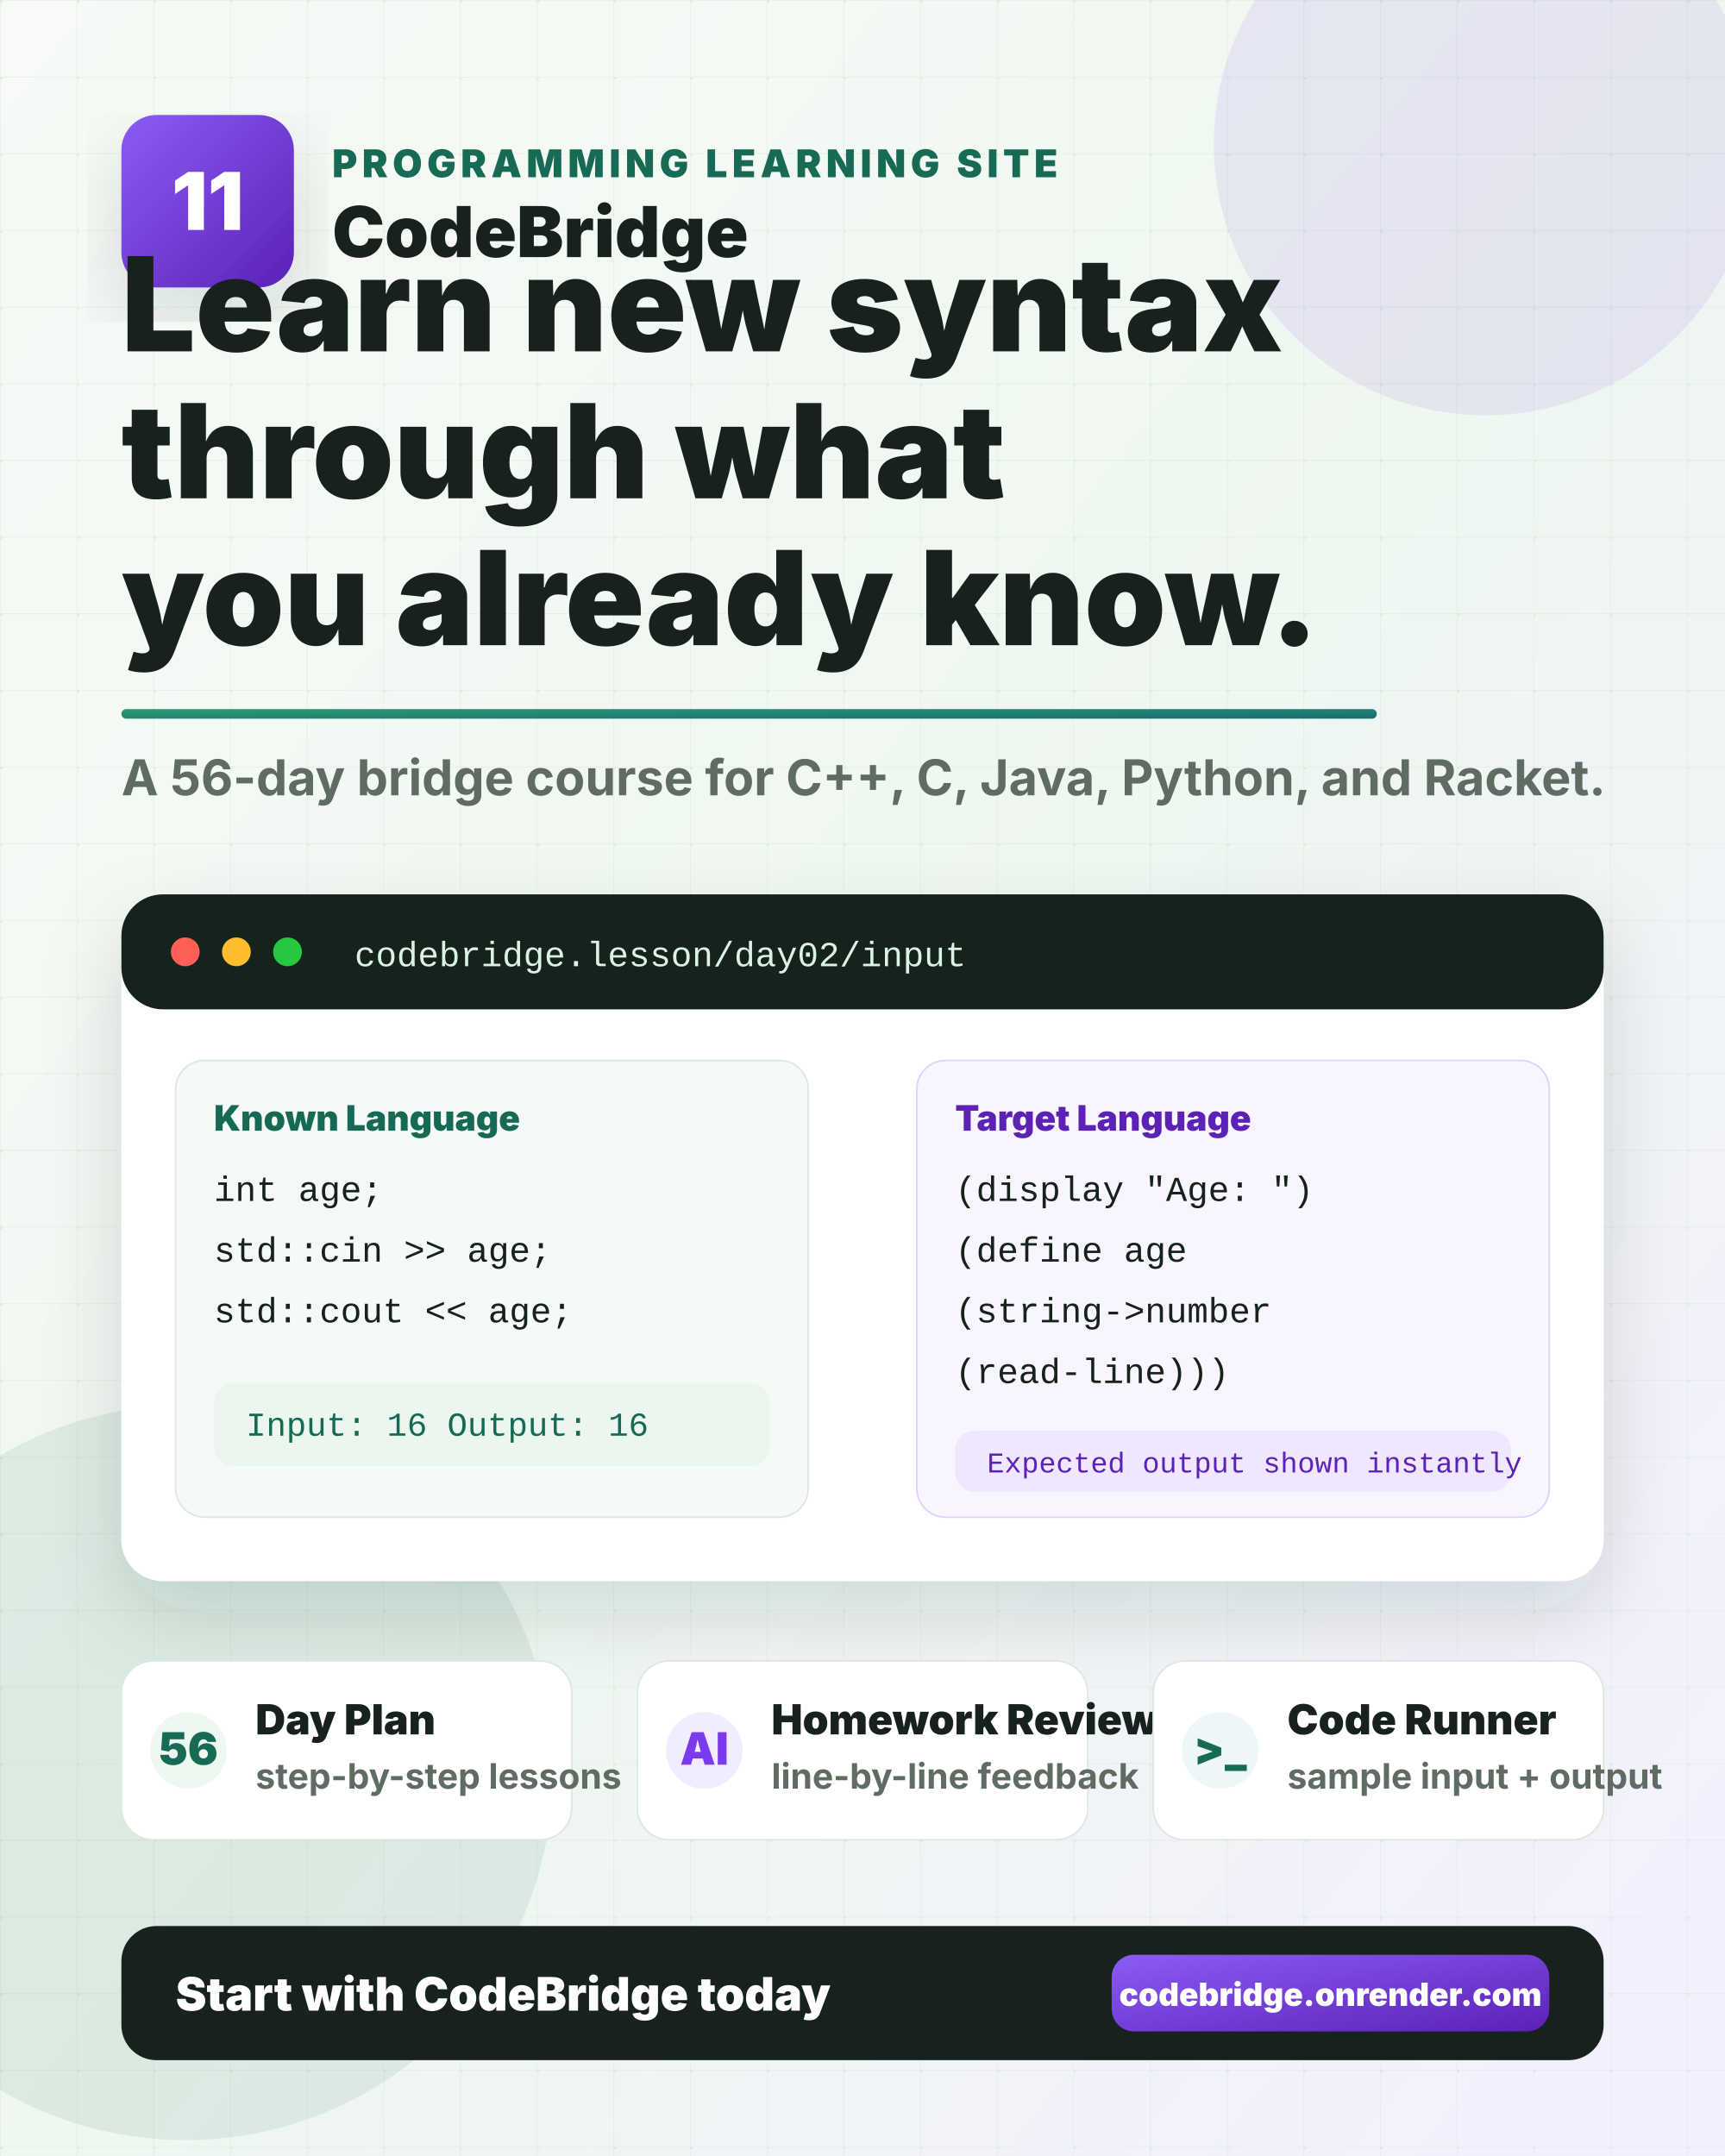
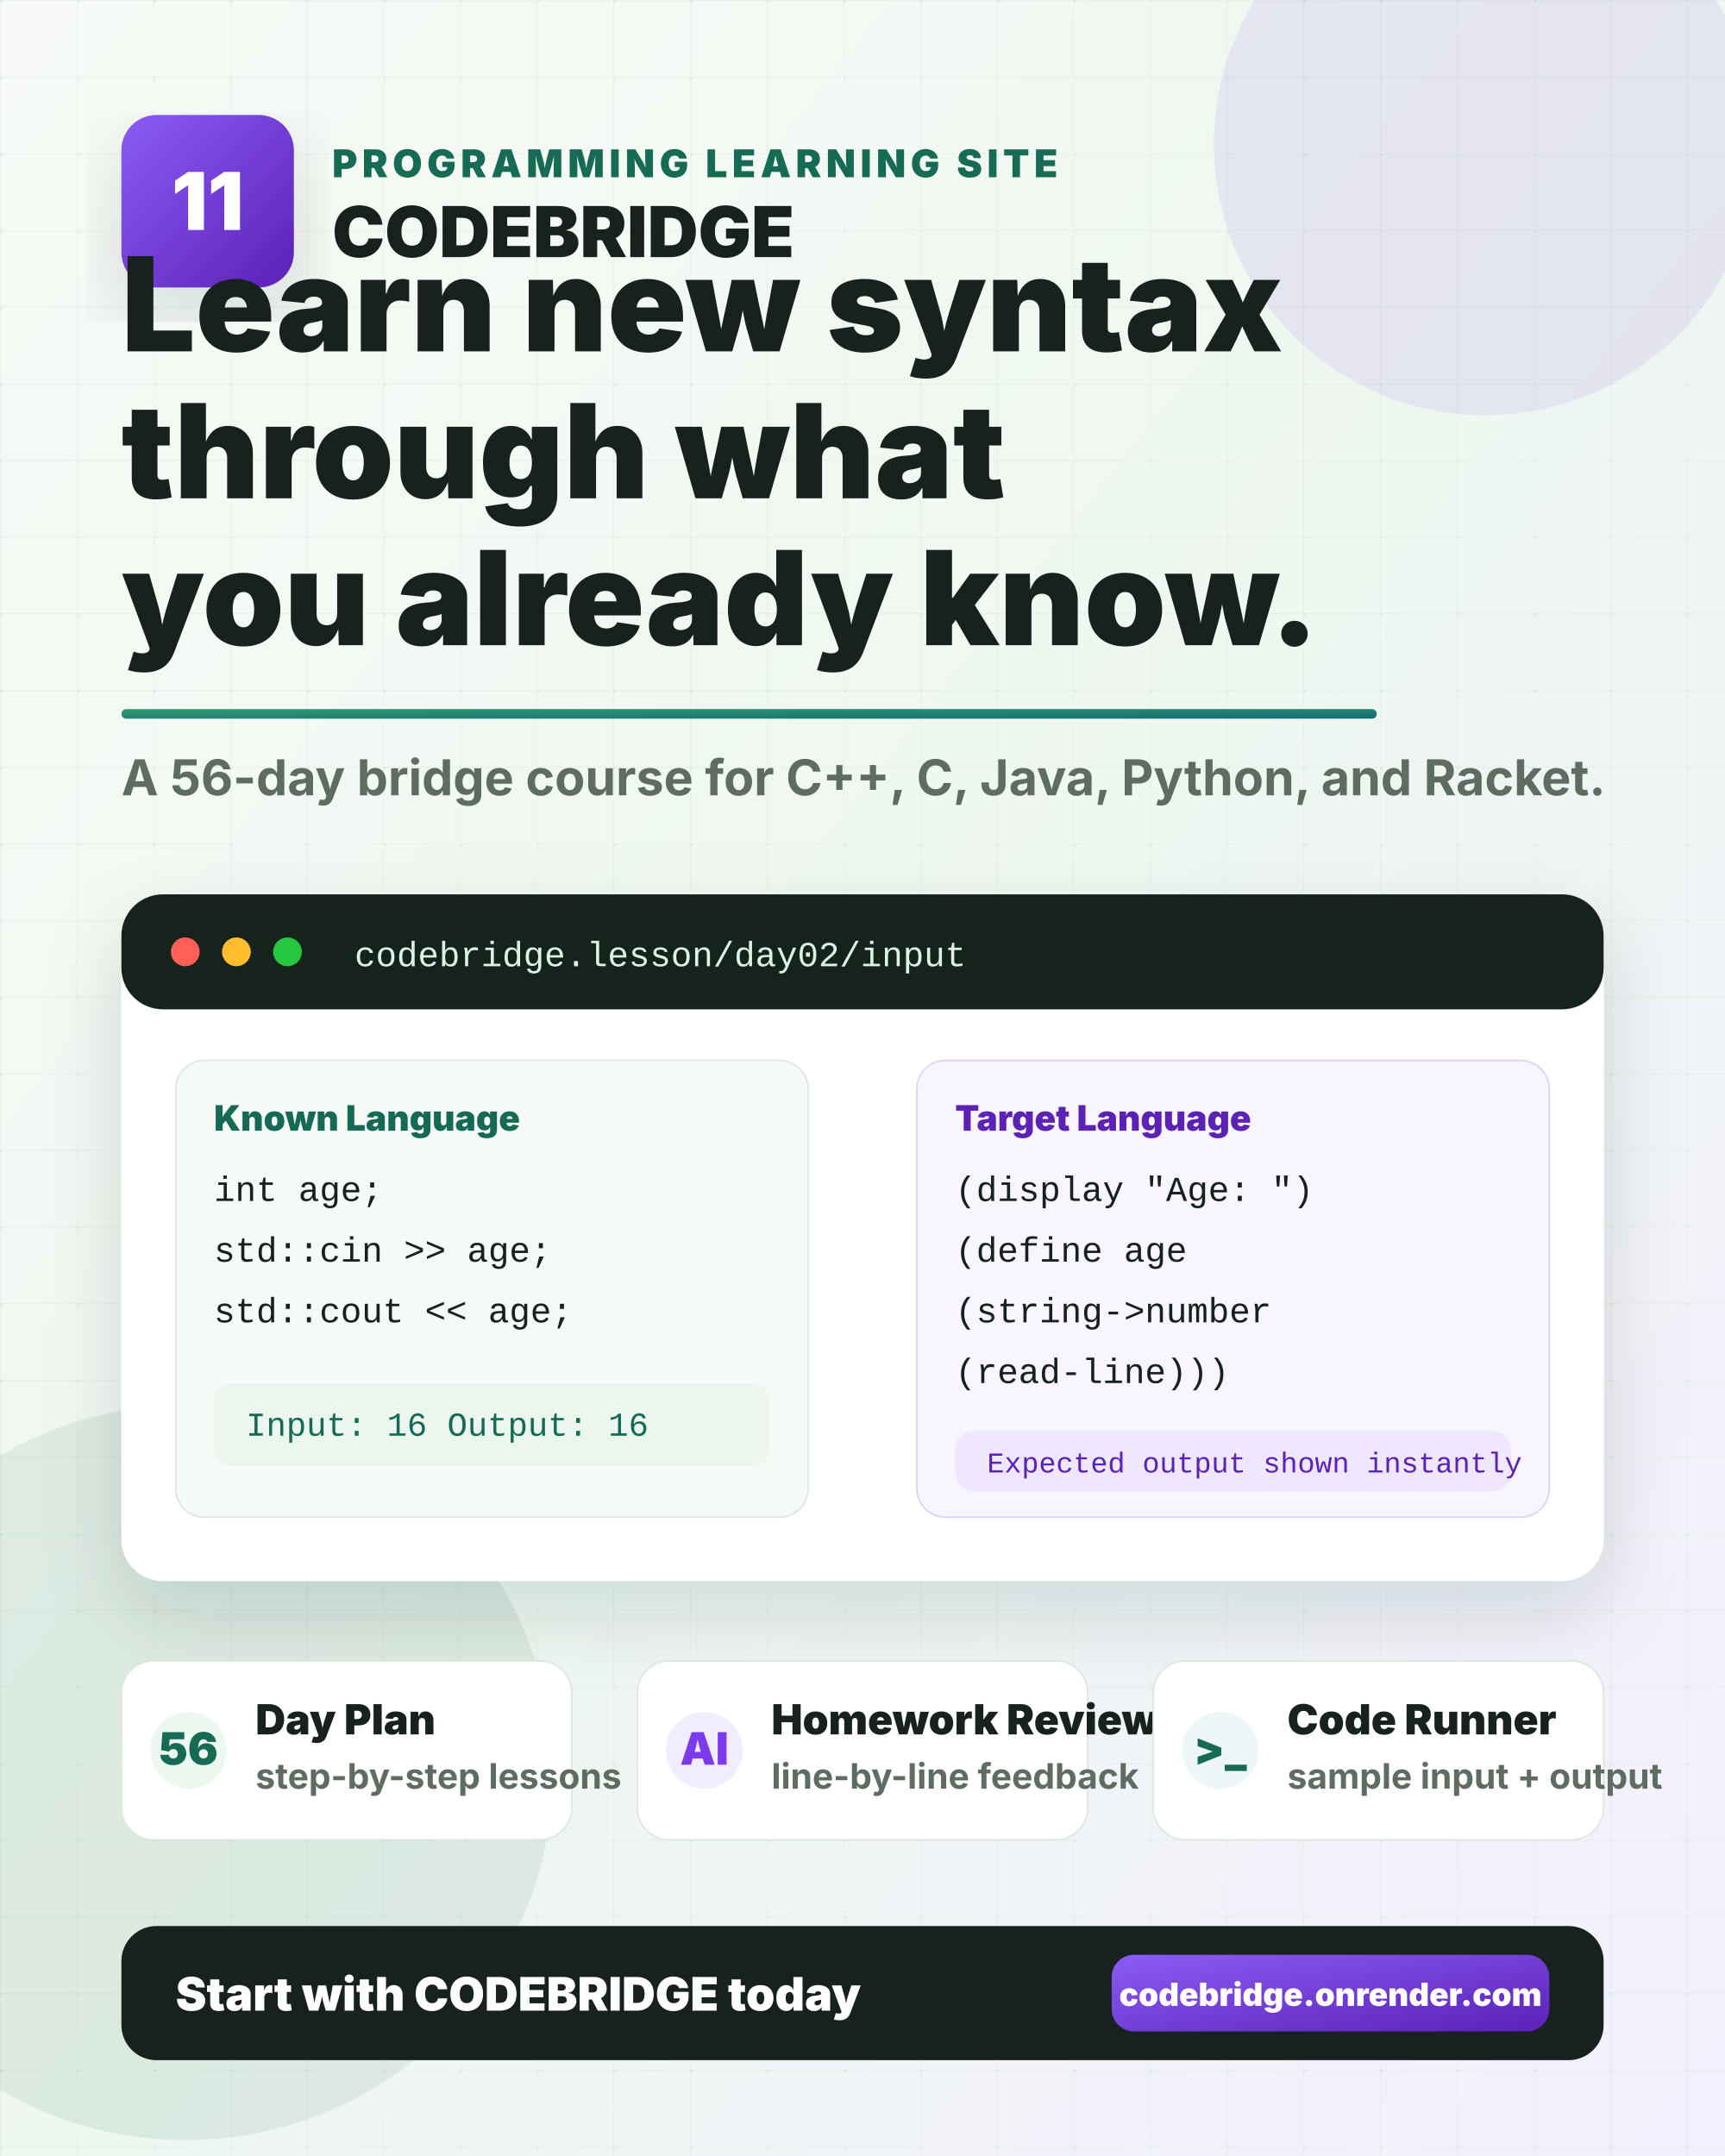
<svg xmlns="http://www.w3.org/2000/svg" width="1080" height="1350" viewBox="0 0 1080 1350" role="img" aria-labelledby="title desc">
  <defs>
    <linearGradient id="bg" x1="0" y1="0" x2="1" y2="1">
      <stop offset="0" stop-color="#f7faf6" />
      <stop offset="0.52" stop-color="#eef7f0" />
      <stop offset="1" stop-color="#f3efff" />
    </linearGradient>
    <linearGradient id="purple" x1="0" y1="0" x2="1" y2="1">
      <stop offset="0" stop-color="#8b5cf6" />
      <stop offset="1" stop-color="#5b21b6" />
    </linearGradient>
    <linearGradient id="green" x1="0" y1="0" x2="1" y2="1">
      <stop offset="0" stop-color="#2f9b72" />
      <stop offset="1" stop-color="#176b74" />
    </linearGradient>
    <pattern id="grid" width="48" height="48" patternUnits="userSpaceOnUse">
      <path d="M 48 0 L 0 0 0 48" fill="none" stroke="#dbe8dc" stroke-width="1" />
      <circle cx="0" cy="0" r="2" fill="#c9dccd" />
    </pattern>
    <filter id="shadow" x="-20%" y="-20%" width="140%" height="140%">
      <feDropShadow dx="0" dy="20" stdDeviation="24" flood-color="#20372d" flood-opacity="0.14" />
    </filter>
    <style>
      .sans { font-family: Inter, ui-sans-serif, system-ui, -apple-system, BlinkMacSystemFont, "Segoe UI", Arial, sans-serif; }
      .mono { font-family: "SFMono-Regular", Consolas, "Liberation Mono", Menlo, monospace; }
      .ink { fill: #17211d; }
      .muted { fill: #5e6c61; }
      .green { fill: #176b54; }
      .white { fill: #ffffff; }
      .small-caps { font-size: 24px; font-weight: 900; letter-spacing: 3px; }
      .card-title { font-size: 26px; font-weight: 900; }
      .card-copy { font-size: 22px; font-weight: 650; }
      .chip { font-size: 23px; font-weight: 900; }
    </style>
  </defs>
  <rect width="1080" height="1350" fill="url(#bg)" />
  <rect width="1080" height="1350" fill="url(#grid)" opacity="0.48" />
  <circle cx="930" cy="90" r="170" fill="#7c3aed" opacity="0.10" />
  <circle cx="116" cy="1110" r="230" fill="#27745a" opacity="0.10" />
  <g transform="translate(76 72)">
    <rect x="0" y="0" width="108" height="108" rx="22" fill="url(#purple)" filter="url(#shadow)" />
    <text class="sans white" x="54" y="72" text-anchor="middle" font-size="50" font-weight="950">11</text>
    <text class="sans green small-caps" x="132" y="39">PROGRAMMING LEARNING SITE</text>
-     <text class="sans ink" x="132" y="89" font-size="44" font-weight="950">CodeBridge</text>
+     <text class="sans ink" x="132" y="89" font-size="44" font-weight="950">CODEBRIDGE</text>
  </g>
  <g transform="translate(76 220)">
    <text class="sans ink" x="0" y="0" font-size="82" font-weight="950">Learn new syntax</text>
    <text class="sans ink" x="0" y="92" font-size="82" font-weight="950">through what</text>
    <text class="sans ink" x="0" y="184" font-size="82" font-weight="950">you already know.</text>
    <rect x="0" y="224" width="786" height="6" rx="3" fill="url(#green)" />
    <text class="sans muted" x="0" y="278" font-size="31" font-weight="650">A 56-day bridge course for C++, C, Java, Python, and Racket.</text>
  </g>
  <g transform="translate(76 560)" filter="url(#shadow)">
    <rect x="0" y="0" width="928" height="430" rx="26" fill="#ffffff" />
    <rect x="0" y="0" width="928" height="72" rx="26" fill="#17211d" />
    <circle cx="40" cy="36" r="9" fill="#ff5f57" />
    <circle cx="72" cy="36" r="9" fill="#ffbd2e" />
    <circle cx="104" cy="36" r="9" fill="#28c840" />
    <text class="mono" x="146" y="45" fill="#d9f3e5" font-size="22">codebridge.lesson/day02/input</text>
    <g transform="translate(34 104)">
      <rect width="396" height="286" rx="18" fill="#f5faf6" stroke="#dce8dd" />
      <text class="sans green" x="24" y="44" font-size="22" font-weight="950">Known Language</text>
      <text class="mono ink" x="24" y="88" font-size="22">int age;</text>
      <text class="mono ink" x="24" y="126" font-size="22">std::cin &gt;&gt; age;</text>
      <text class="mono ink" x="24" y="164" font-size="22">std::cout &lt;&lt; age;</text>
      <rect x="24" y="202" width="348" height="52" rx="12" fill="#eaf6ee" />
      <text class="mono green" x="44" y="235" font-size="21">Input: 16  Output: 16</text>
    </g>
    <g transform="translate(498 104)">
      <rect width="396" height="286" rx="18" fill="#f8f5ff" stroke="#ddd2ff" />
      <text class="sans" x="24" y="44" font-size="22" font-weight="950" fill="#5b21b6">Target Language</text>
      <text class="mono ink" x="24" y="88" font-size="22">(display "Age: ")</text>
      <text class="mono ink" x="24" y="126" font-size="22">(define age</text>
      <text class="mono ink" x="24" y="164" font-size="22">  (string-&gt;number</text>
      <text class="mono ink" x="24" y="202" font-size="22">   (read-line)))</text>
      <rect x="24" y="232" width="348" height="38" rx="12" fill="#eee7ff" />
      <text class="mono" x="44" y="258" font-size="18" fill="#5b21b6">Expected output shown instantly</text>
    </g>
  </g>
  <g transform="translate(76 1040)">
    <g>
      <rect width="282" height="112" rx="20" fill="#ffffff" stroke="#dce8dd" />
      <circle cx="42" cy="56" r="24" fill="#edf8f1" />
      <text class="sans green" x="42" y="65" text-anchor="middle" font-size="28" font-weight="950">56</text>
      <text class="sans ink card-title" x="84" y="46">Day Plan</text>
      <text class="sans muted card-copy" x="84" y="80">step-by-step lessons</text>
    </g>
    <g transform="translate(323 0)">
      <rect width="282" height="112" rx="20" fill="#ffffff" stroke="#dce8dd" />
      <circle cx="42" cy="56" r="24" fill="#f1ecff" />
      <text class="sans" x="42" y="65" text-anchor="middle" font-size="28" font-weight="950" fill="#7c3aed">AI</text>
      <text class="sans ink card-title" x="84" y="46">Homework Review</text>
      <text class="sans muted card-copy" x="84" y="80">line-by-line feedback</text>
    </g>
    <g transform="translate(646 0)">
      <rect width="282" height="112" rx="20" fill="#ffffff" stroke="#dce8dd" />
      <circle cx="42" cy="56" r="24" fill="#eef7f8" />
      <text class="sans green" x="42" y="65" text-anchor="middle" font-size="28" font-weight="950">&gt;_</text>
      <text class="sans ink card-title" x="84" y="46">Code Runner</text>
      <text class="sans muted card-copy" x="84" y="80">sample input + output</text>
    </g>
  </g>
  <g transform="translate(76 1206)">
    <rect x="0" y="0" width="928" height="84" rx="22" fill="#17211d" />
-     <text class="sans white" x="34" y="53" font-size="29" font-weight="850">Start with CodeBridge today</text>
+     <text class="sans white" x="34" y="53" font-size="29" font-weight="850">Start with CODEBRIDGE today</text>
    <rect x="620" y="18" width="274" height="48" rx="14" fill="url(#purple)" />
    <text class="sans white" x="757" y="50" text-anchor="middle" font-size="20" font-weight="950">codebridge.onrender.com</text>
  </g>
</svg>
